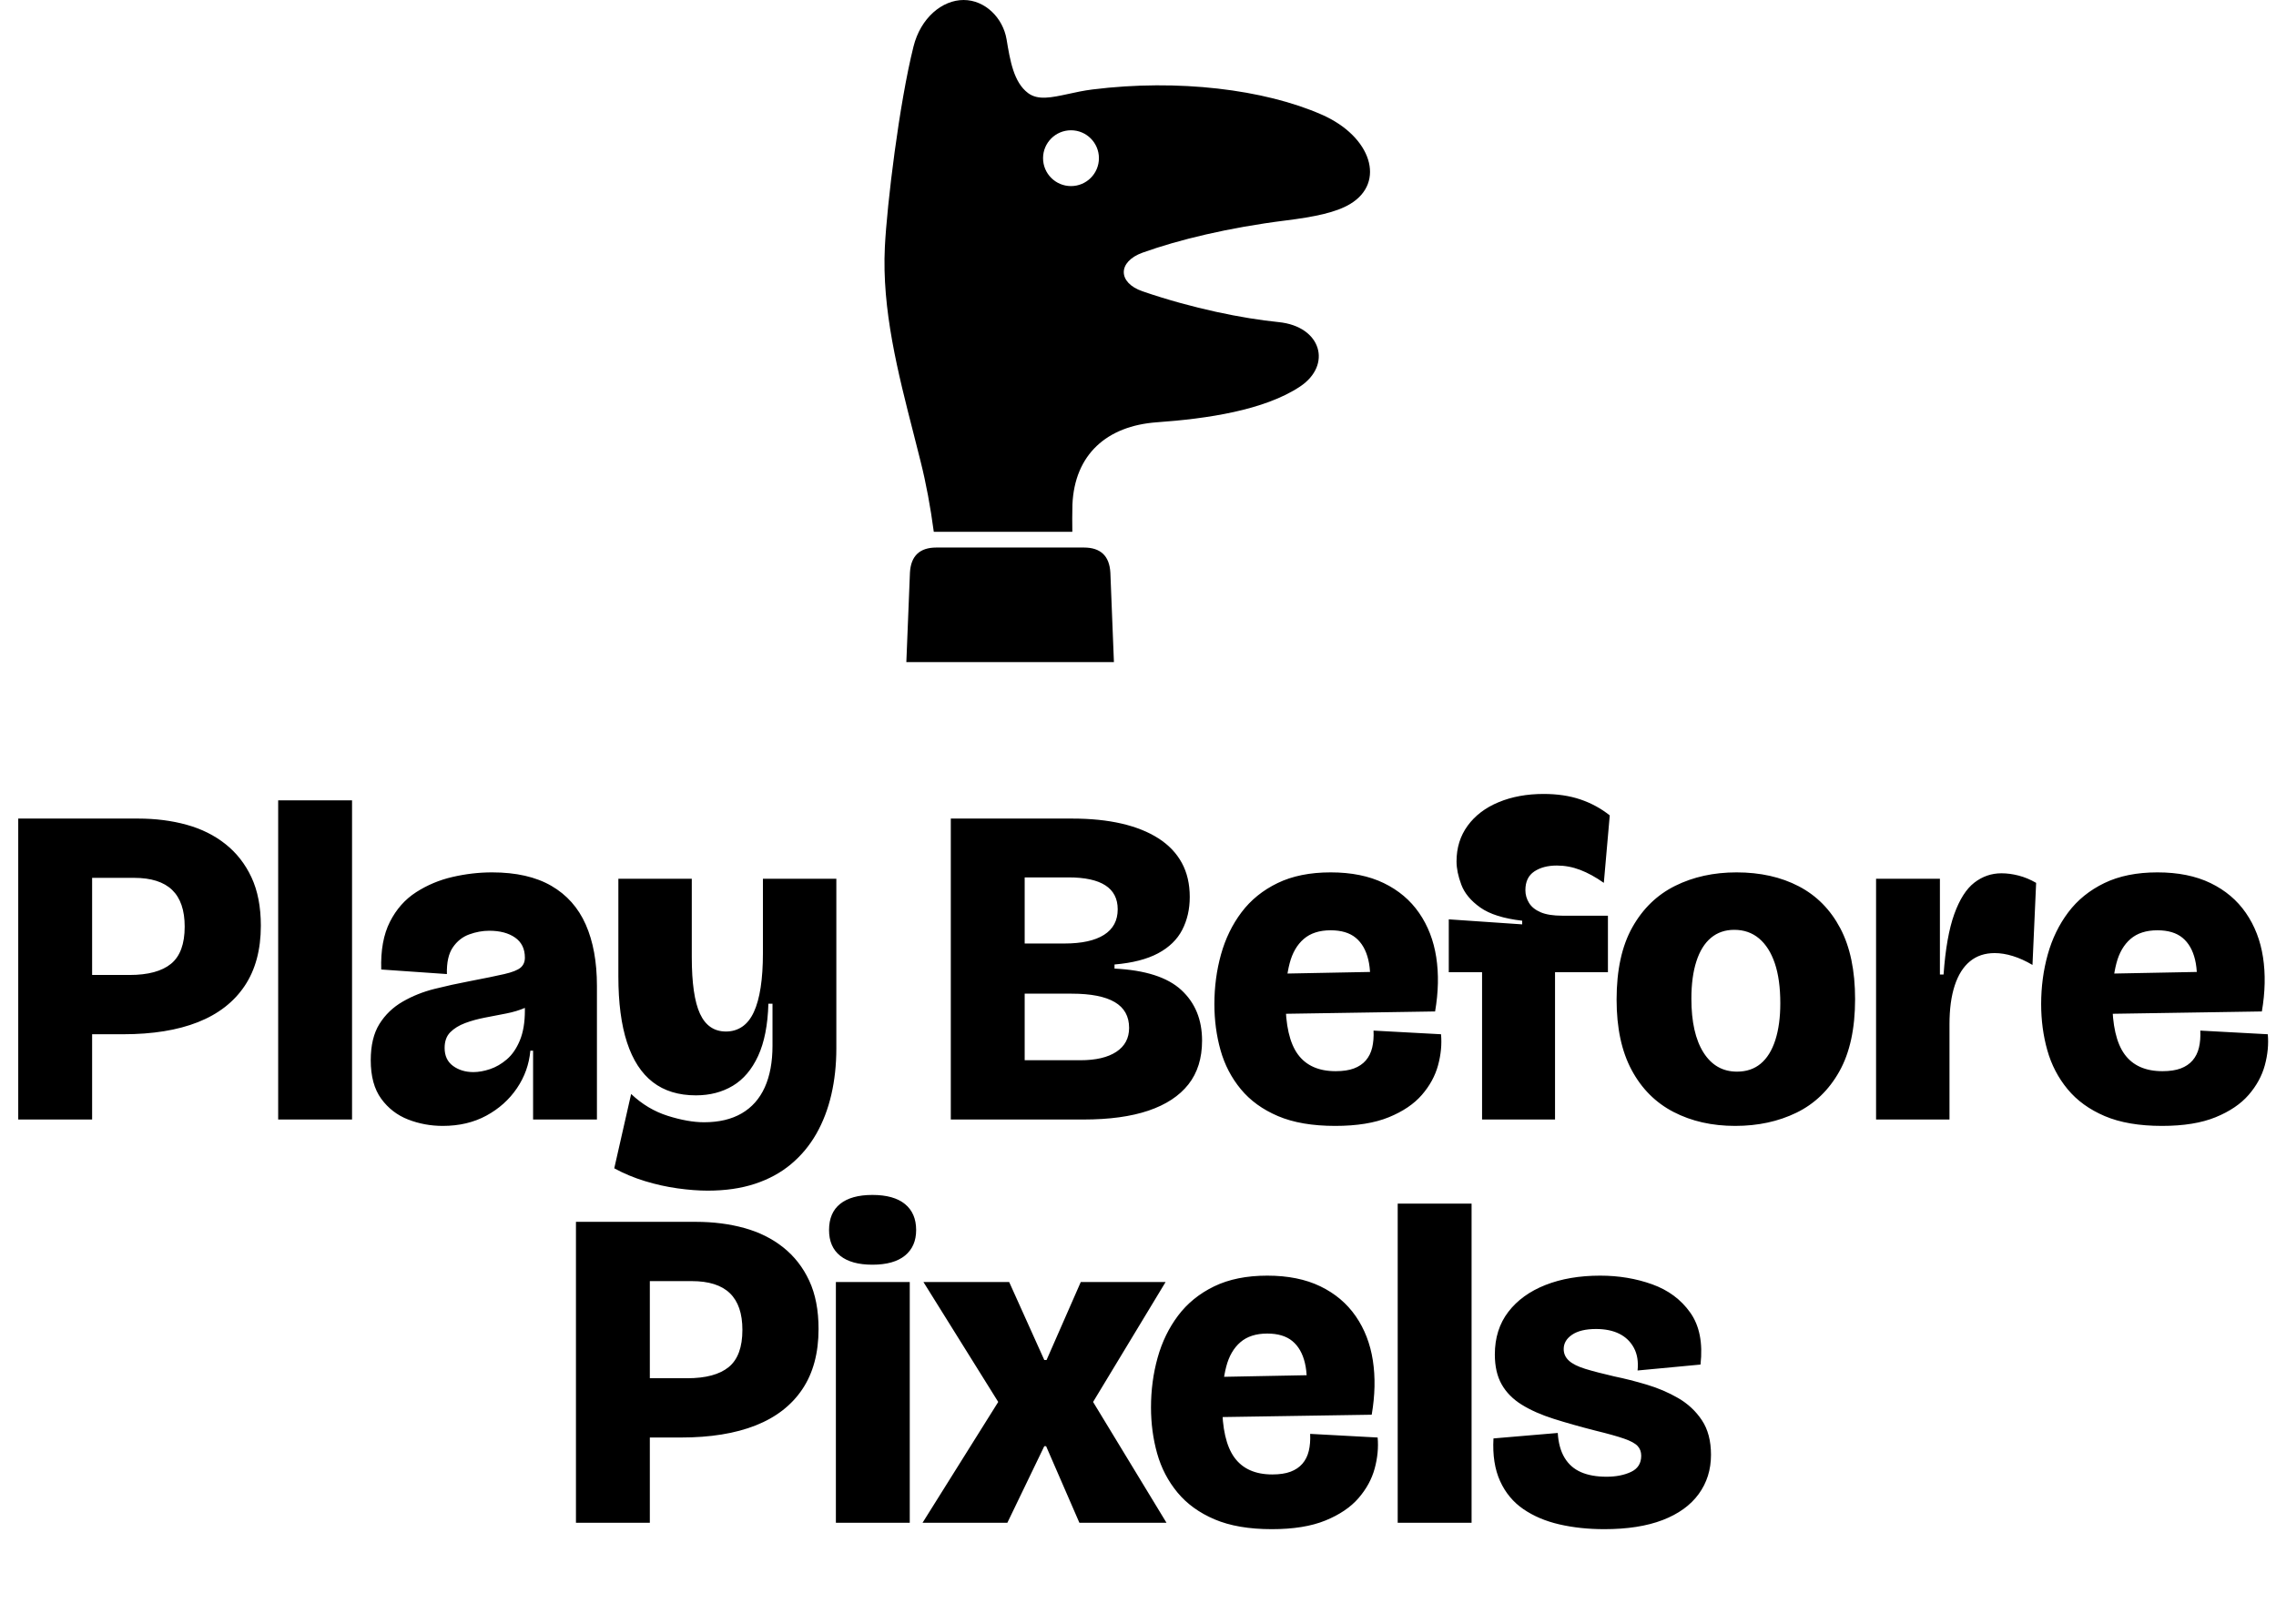
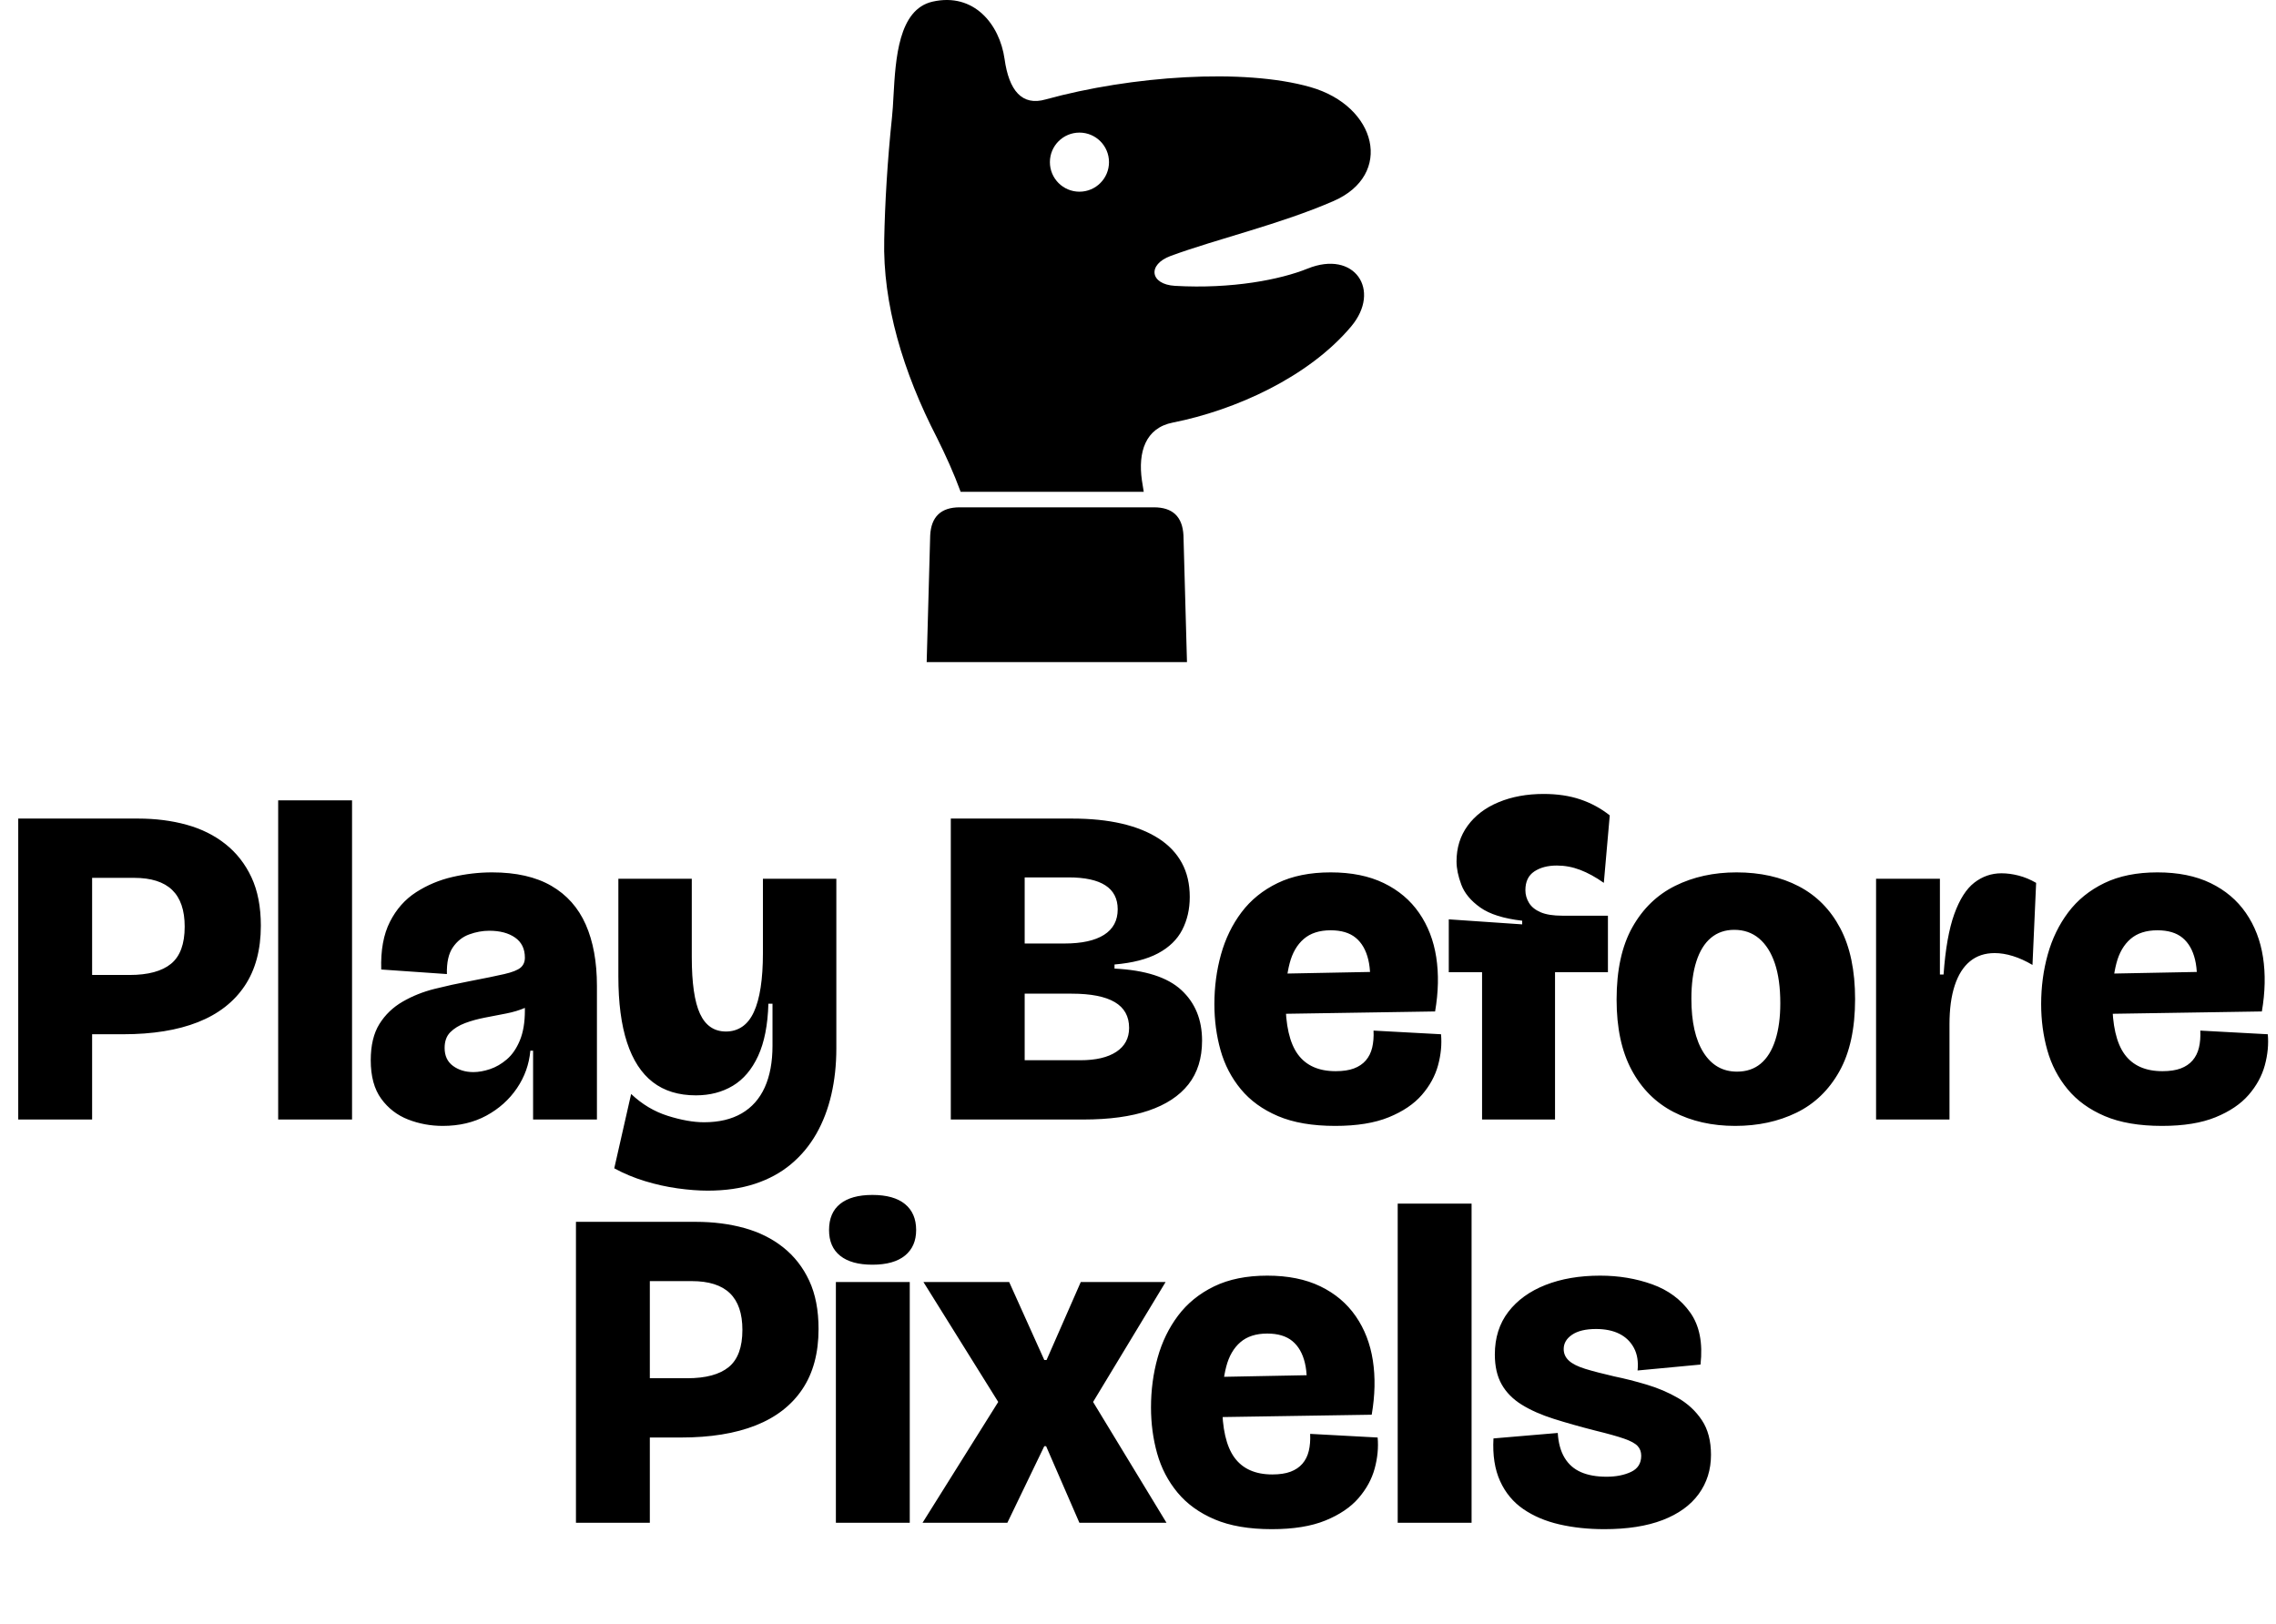
<svg xmlns="http://www.w3.org/2000/svg" viewBox="0 0 499.1 355.96" width="499.1" height="355.96" role="img" aria-label="Play Before Pixels">
-   <path fill="#000000" d="M204.77 116.63C204.04 111.17 203.08 105.98 201.89 101.25C201.4 99.29 200.9 97.32 200.4 95.36C196.88 81.63 193.36 67.89 194.04 54.16C194.51 44.74 197.18 22.76 200.32 10.2C201.89 3.92 206.6 0 211.31 0C216.02 0 219.94 3.92 220.73 8.63C221.51 13.34 222.3 18.05 225.44 20.41C227.62 22.04 230.56 21.4 234.27 20.6C235.89 20.24 237.65 19.86 239.56 19.62C258.4 17.27 277.24 19.62 289.8 25.12C300.78 29.92 303.92 40.03 296.07 44.74C292.94 46.62 288.23 47.56 281.95 48.35C269.39 49.92 258.4 52.59 250.55 55.41C245.06 57.39 245.06 62 250.55 63.89C261.54 67.66 272.53 69.85 280.38 70.64C289.8 71.58 292.15 80.06 285.09 84.77C277.24 89.99 264.68 91.83 253.69 92.61C242.7 93.4 235.64 99.68 235.17 110.67C235.12 112.69 235.12 114.68 235.15 116.63ZM198.75 145.2L199.54 125.58Q199.85 120.08 205.34 120.08L237.68 120.08Q243.18 120.08 243.49 125.58L244.27 145.2ZM240.98 34.69C240.98 31.31 238.24 28.57 234.86 28.57C231.47 28.57 228.73 31.31 228.73 34.69C228.73 38.07 231.47 40.81 234.86 40.81C238.24 40.81 240.98 38.07 240.98 34.69Z" />
+   <path fill="#000000" d="M210.66 107.86C209.14 103.72 207.38 99.87 205.48 96.04C197.98 81.51 193.55 66.56 193.9 52.48C194.05 44.67 194.6 35.25 195.6 25.76C195.75 24.39 195.84 22.8 195.93 21.09C196.39 12.91 197 2.06 204.5 0.36C213.56 -1.69 219.21 5.31 220.29 12.94C221.25 19.82 224.08 23.32 229.32 21.8C248.07 16.63 272.75 14.92 287.36 19.1C301.97 23.27 305.65 38.34 292.43 44.09C280.69 49.2 267.11 52.32 256.73 56.12C251.55 58.02 252.16 62.37 257.66 62.69C270.22 63.41 280.83 61.3 286.73 58.91C297.05 54.74 302.97 63.64 296.3 71.59C286.96 82.72 270.84 89.97 257.2 92.67C251.13 93.86 249.54 99.19 250.4 105.3C250.53 106.19 250.66 107.04 250.81 107.86ZM203.21 145.2L203.98 117.43Q204.29 111.26 210.46 111.26L253.04 111.26Q259.21 111.26 259.52 117.43L260.29 145.2ZM243.19 35.56C243.19 31.98 240.29 29.08 236.71 29.08C233.13 29.08 230.23 31.98 230.23 35.56C230.23 39.14 233.13 42.04 236.71 42.04C240.29 42.04 243.19 39.14 243.19 35.56Z" />
  <path fill="#000000" d="M16.1 226.82V213.82H28.4Q34.5 213.82 37.5 211.37Q40.5 208.92 40.5 203.22Q40.5 197.82 37.75 195.17Q35 192.52 29.4 192.52H16.1V179.52H30.3Q36 179.52 40.9 180.87Q45.8 182.22 49.45 185.12Q53.1 188.02 55.15 192.42Q57.2 196.82 57.2 203.02Q57.2 210.92 53.65 216.22Q50.1 221.52 43.4 224.17Q36.7 226.82 27 226.82ZM4 245.52V179.52H20.2V245.52ZM61 245.52V175.52H77.2V245.52ZM97.1 246.92Q93.1 246.92 89.5 245.52Q85.9 244.12 83.6 240.97Q81.3 237.82 81.3 232.52Q81.3 227.62 83.2 224.57Q85.1 221.52 88.3 219.67Q91.5 217.82 95.3 216.87Q99.1 215.92 102.8 215.22Q108 214.22 110.6 213.62Q113.2 213.02 114.15 212.22Q115.1 211.42 115.1 210.02Q115.1 207.12 112.95 205.62Q110.8 204.12 107.3 204.12Q105.1 204.12 102.9 204.92Q100.7 205.72 99.3 207.77Q97.9 209.82 98 213.62L83.6 212.62Q83.4 206.32 85.5 202.17Q87.6 198.02 91.25 195.67Q94.9 193.32 99.25 192.32Q103.6 191.32 107.9 191.32Q115.8 191.32 120.9 194.27Q126 197.22 128.45 202.77Q130.9 208.32 130.9 216.22V225.62Q130.9 228.92 130.9 232.27Q130.9 235.62 130.9 238.92Q130.9 242.22 130.9 245.52H116.9Q116.9 241.92 116.9 238.22Q116.9 234.52 116.9 230.42H116.3Q115.9 234.92 113.35 238.67Q110.8 242.42 106.65 244.67Q102.5 246.92 97.1 246.92ZM103.8 235.12Q105.5 235.12 107.45 234.47Q109.4 233.82 111.15 232.32Q112.9 230.82 114 228.17Q115.1 225.52 115.1 221.62V219.22L117.8 218.92Q117 220.22 115.15 221.02Q113.3 221.82 111 222.27Q108.7 222.72 106.35 223.17Q104 223.62 102 224.37Q100 225.12 98.75 226.37Q97.5 227.62 97.5 229.82Q97.5 232.42 99.35 233.77Q101.2 235.12 103.8 235.12ZM155.2 261.12Q152.2 261.12 148.6 260.62Q145 260.12 141.4 259.02Q137.8 257.92 134.7 256.22L138.4 239.92Q142 243.32 146.45 244.72Q150.9 246.12 154.4 246.12Q159.3 246.12 162.65 244.17Q166 242.22 167.7 238.47Q169.4 234.72 169.4 229.32V220.12H168.5Q168.3 227.12 166.25 231.57Q164.2 236.02 160.7 238.12Q157.2 240.22 152.6 240.22Q146.9 240.22 143.15 237.32Q139.4 234.42 137.5 228.62Q135.6 222.82 135.6 214.12V192.72H151.7V209.92Q151.7 218.42 153.5 222.32Q155.3 226.22 159.2 226.22Q161.2 226.22 162.75 225.17Q164.3 224.12 165.3 221.97Q166.3 219.82 166.8 216.57Q167.3 213.32 167.3 209.02V192.72H183.4V229.92Q183.4 235.32 182.3 240.07Q181.2 244.82 179 248.67Q176.8 252.52 173.45 255.32Q170.1 258.12 165.55 259.62Q161 261.12 155.2 261.12ZM208.5 245.52V179.52H235.1Q241.2 179.52 245.95 180.62Q250.7 181.72 254.05 183.87Q257.4 186.02 259.15 189.22Q260.9 192.42 260.9 196.72Q260.9 200.72 259.25 203.92Q257.6 207.12 253.95 209.07Q250.3 211.02 244.4 211.52V212.42Q254.5 212.92 259.05 217.12Q263.6 221.32 263.6 228.22Q263.6 234.02 260.6 237.82Q257.6 241.62 251.85 243.57Q246.1 245.52 237.6 245.52ZM224.7 232.52H236.9Q242 232.52 244.8 230.67Q247.6 228.82 247.6 225.42Q247.6 221.62 244.45 219.77Q241.3 217.92 235 217.92H224.7ZM224.7 206.92H233.4Q239.1 206.92 242.1 205.02Q245.1 203.12 245.1 199.42Q245.1 195.92 242.4 194.17Q239.7 192.42 234.3 192.42H224.7ZM292.8 246.92Q285.3 246.92 280.25 244.77Q275.2 242.62 272.1 238.87Q269 235.12 267.65 230.32Q266.3 225.52 266.3 220.22Q266.3 214.52 267.75 209.32Q269.2 204.12 272.25 200.07Q275.3 196.02 280.15 193.67Q285 191.32 291.8 191.32Q298.6 191.32 303.45 193.67Q308.3 196.02 311.2 200.22Q314.1 204.42 314.95 209.92Q315.8 215.42 314.7 221.82L276.4 222.42V213.62L302.3 213.12L300.2 218.22Q300.8 213.62 300.05 210.47Q299.3 207.32 297.3 205.67Q295.3 204.02 291.8 204.02Q288.1 204.02 285.9 205.92Q283.7 207.82 282.8 211.27Q281.9 214.72 281.9 219.42Q281.9 227.52 284.6 231.22Q287.3 234.92 292.9 234.92Q295.3 234.92 296.9 234.32Q298.5 233.72 299.5 232.57Q300.5 231.42 300.9 229.77Q301.3 228.12 301.2 226.02L316 226.82Q316.3 230.12 315.35 233.62Q314.4 237.12 311.8 240.12Q309.2 243.12 304.55 245.02Q299.9 246.92 292.8 246.92ZM325 245.52V213.22H317.7V201.62L333.8 202.72V201.92Q327.7 201.22 324.6 199.02Q321.5 196.82 320.45 194.02Q319.4 191.22 319.4 188.92Q319.4 184.42 321.85 181.07Q324.3 177.72 328.65 175.92Q333 174.12 338.5 174.12Q343 174.12 346.55 175.32Q350.1 176.52 353 178.82L351.7 193.62Q349 191.72 346.5 190.77Q344 189.82 341.4 189.82Q338.4 189.82 336.45 191.12Q334.5 192.42 334.5 195.22Q334.5 196.72 335.3 198.02Q336.1 199.32 337.85 200.07Q339.6 200.82 342.6 200.82H352.6V213.22H341V245.52ZM380.5 246.92Q372.9 246.92 367 243.87Q361.1 240.82 357.8 234.67Q354.5 228.52 354.5 219.22Q354.5 209.52 357.95 203.37Q361.4 197.22 367.35 194.27Q373.3 191.32 380.8 191.32Q388.6 191.32 394.45 194.37Q400.3 197.42 403.55 203.57Q406.8 209.72 406.8 219.12Q406.8 228.82 403.35 234.97Q399.9 241.12 393.95 244.02Q388 246.92 380.5 246.92ZM380.9 235.02Q384 235.02 386.1 233.27Q388.2 231.52 389.3 228.12Q390.4 224.72 390.4 220.02Q390.4 214.82 389.2 211.27Q388 207.72 385.75 205.82Q383.5 203.92 380.3 203.92Q377.3 203.92 375.2 205.67Q373.1 207.42 372 210.82Q370.9 214.22 370.9 219.02Q370.9 226.62 373.55 230.82Q376.2 235.02 380.9 235.02ZM411.4 245.52V216.82V192.72H425.4V213.72H426.2Q426.8 205.32 428.55 200.47Q430.3 195.62 432.95 193.57Q435.6 191.52 438.9 191.52Q440.7 191.52 442.65 192.02Q444.6 192.52 446.5 193.62L445.7 211.62Q443.5 210.32 441.4 209.67Q439.3 209.02 437.4 209.02Q434.2 209.02 432 210.82Q429.8 212.62 428.65 216.12Q427.5 219.62 427.5 224.62V245.52ZM474.1 246.92Q466.6 246.92 461.55 244.77Q456.5 242.62 453.4 238.87Q450.3 235.12 448.95 230.32Q447.6 225.52 447.6 220.22Q447.6 214.52 449.05 209.32Q450.5 204.12 453.55 200.07Q456.6 196.02 461.45 193.67Q466.3 191.32 473.1 191.32Q479.9 191.32 484.75 193.67Q489.6 196.02 492.5 200.22Q495.4 204.42 496.25 209.92Q497.1 215.42 496 221.82L457.7 222.42V213.62L483.6 213.12L481.5 218.22Q482.1 213.62 481.35 210.47Q480.6 207.32 478.6 205.67Q476.6 204.02 473.1 204.02Q469.4 204.02 467.2 205.92Q465 207.82 464.1 211.27Q463.2 214.72 463.2 219.42Q463.2 227.52 465.9 231.22Q468.6 234.92 474.2 234.92Q476.6 234.92 478.2 234.32Q479.8 233.72 480.8 232.57Q481.8 231.42 482.2 229.77Q482.6 228.12 482.5 226.02L497.3 226.82Q497.6 230.12 496.65 233.62Q495.7 237.12 493.1 240.12Q490.5 243.12 485.85 245.02Q481.2 246.92 474.1 246.92ZM138.4 315.26V302.26H150.7Q156.8 302.26 159.8 299.81Q162.8 297.36 162.8 291.66Q162.8 286.26 160.05 283.61Q157.3 280.96 151.7 280.96H138.4V267.96H152.6Q158.3 267.96 163.2 269.31Q168.1 270.66 171.75 273.56Q175.4 276.46 177.45 280.86Q179.5 285.26 179.5 291.46Q179.5 299.36 175.95 304.66Q172.4 309.96 165.7 312.61Q159 315.26 149.3 315.26ZM126.3 333.96V267.96H142.5V333.96ZM183.3 333.96V281.16H199.5V333.96ZM191.3 277.36Q186.7 277.36 184.25 275.41Q181.8 273.46 181.8 269.76Q181.8 265.96 184.25 264.01Q186.7 262.06 191.3 262.06Q196 262.06 198.45 264.06Q200.9 266.06 200.9 269.76Q200.9 273.36 198.45 275.36Q196 277.36 191.3 277.36ZM202.3 333.96 218.9 307.46 202.5 281.16H221.3L229 298.26H229.5L237 281.16H255.6L239.7 307.46L255.8 333.96H236.7L229.4 317.16H229L220.9 333.96ZM278.9 335.36Q271.4 335.36 266.35 333.21Q261.3 331.06 258.2 327.31Q255.1 323.56 253.75 318.76Q252.4 313.96 252.4 308.66Q252.4 302.96 253.85 297.76Q255.3 292.56 258.35 288.51Q261.4 284.46 266.25 282.11Q271.1 279.76 277.9 279.76Q284.7 279.76 289.55 282.11Q294.4 284.46 297.3 288.66Q300.2 292.86 301.05 298.36Q301.9 303.86 300.8 310.26L262.5 310.86V302.06L288.4 301.56L286.3 306.66Q286.9 302.06 286.15 298.91Q285.4 295.76 283.4 294.11Q281.4 292.46 277.9 292.46Q274.2 292.46 272 294.36Q269.8 296.26 268.9 299.71Q268 303.16 268 307.86Q268 315.96 270.7 319.66Q273.4 323.36 279 323.36Q281.4 323.36 283 322.76Q284.6 322.16 285.6 321.01Q286.6 319.86 287 318.21Q287.4 316.56 287.3 314.46L302.1 315.26Q302.4 318.56 301.45 322.06Q300.5 325.56 297.9 328.56Q295.3 331.56 290.65 333.46Q286 335.36 278.9 335.36ZM306.5 333.96V263.96H322.7V333.96ZM351.8 335.36Q346.5 335.36 341.95 334.31Q337.4 333.26 334.05 330.96Q330.7 328.66 328.95 324.81Q327.2 320.96 327.5 315.46L341.6 314.26Q341.8 317.56 343.1 319.71Q344.4 321.86 346.7 322.86Q349 323.86 352.3 323.86Q355.4 323.86 357.65 322.81Q359.9 321.76 359.9 319.26Q359.9 317.96 359.1 317.11Q358.3 316.26 356.15 315.51Q354 314.76 349.9 313.76Q344.8 312.46 340.7 311.16Q336.6 309.86 333.7 308.06Q330.8 306.26 329.3 303.61Q327.8 300.96 327.8 297.06Q327.8 291.56 330.75 287.71Q333.7 283.86 338.9 281.81Q344.1 279.76 350.9 279.76Q357 279.76 362.3 281.66Q367.6 283.56 370.65 287.86Q373.7 292.16 372.9 299.26L359.1 300.56Q359.4 297.66 358.3 295.61Q357.2 293.56 355.1 292.51Q353 291.46 350 291.46Q346.6 291.46 344.75 292.71Q342.9 293.96 342.9 295.86Q342.9 297.36 344.05 298.41Q345.2 299.46 347.65 300.21Q350.1 300.96 354 301.86Q357.4 302.56 361.1 303.66Q364.8 304.76 368 306.61Q371.2 308.46 373.2 311.46Q375.2 314.46 375.2 319.06Q375.2 323.96 372.5 327.66Q369.8 331.36 364.6 333.36Q359.4 335.36 351.8 335.36Z" />
</svg>
